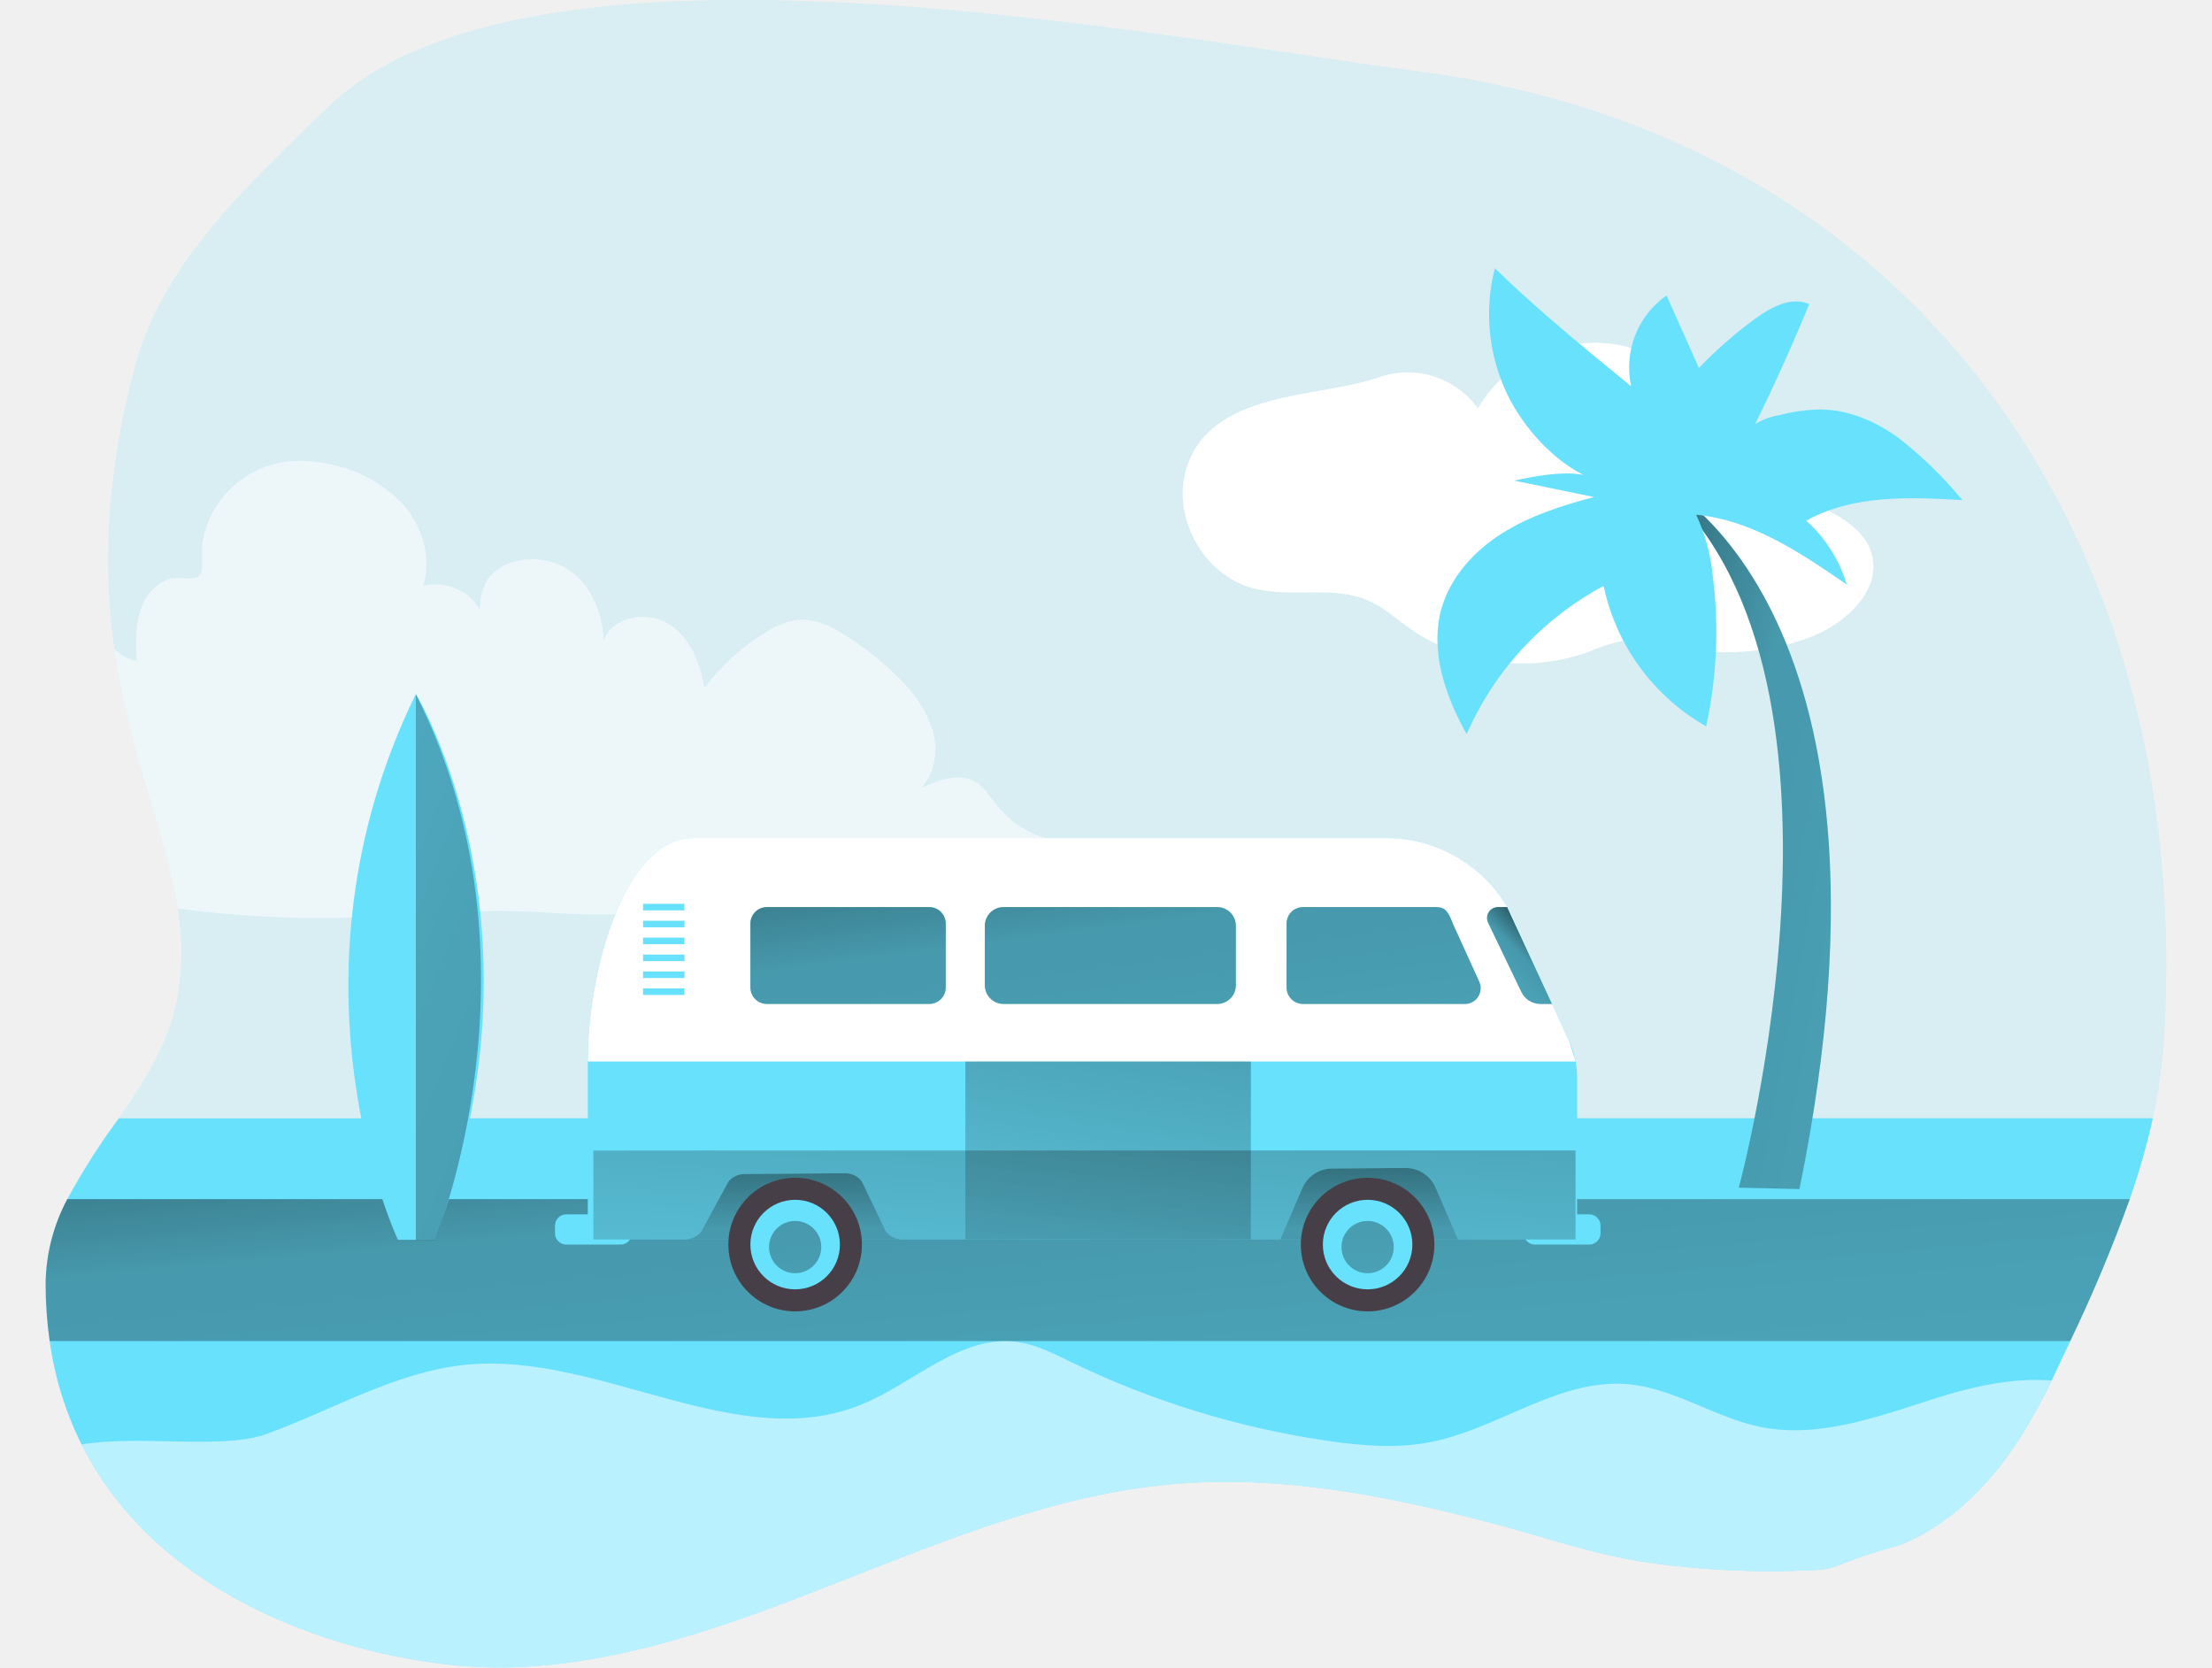
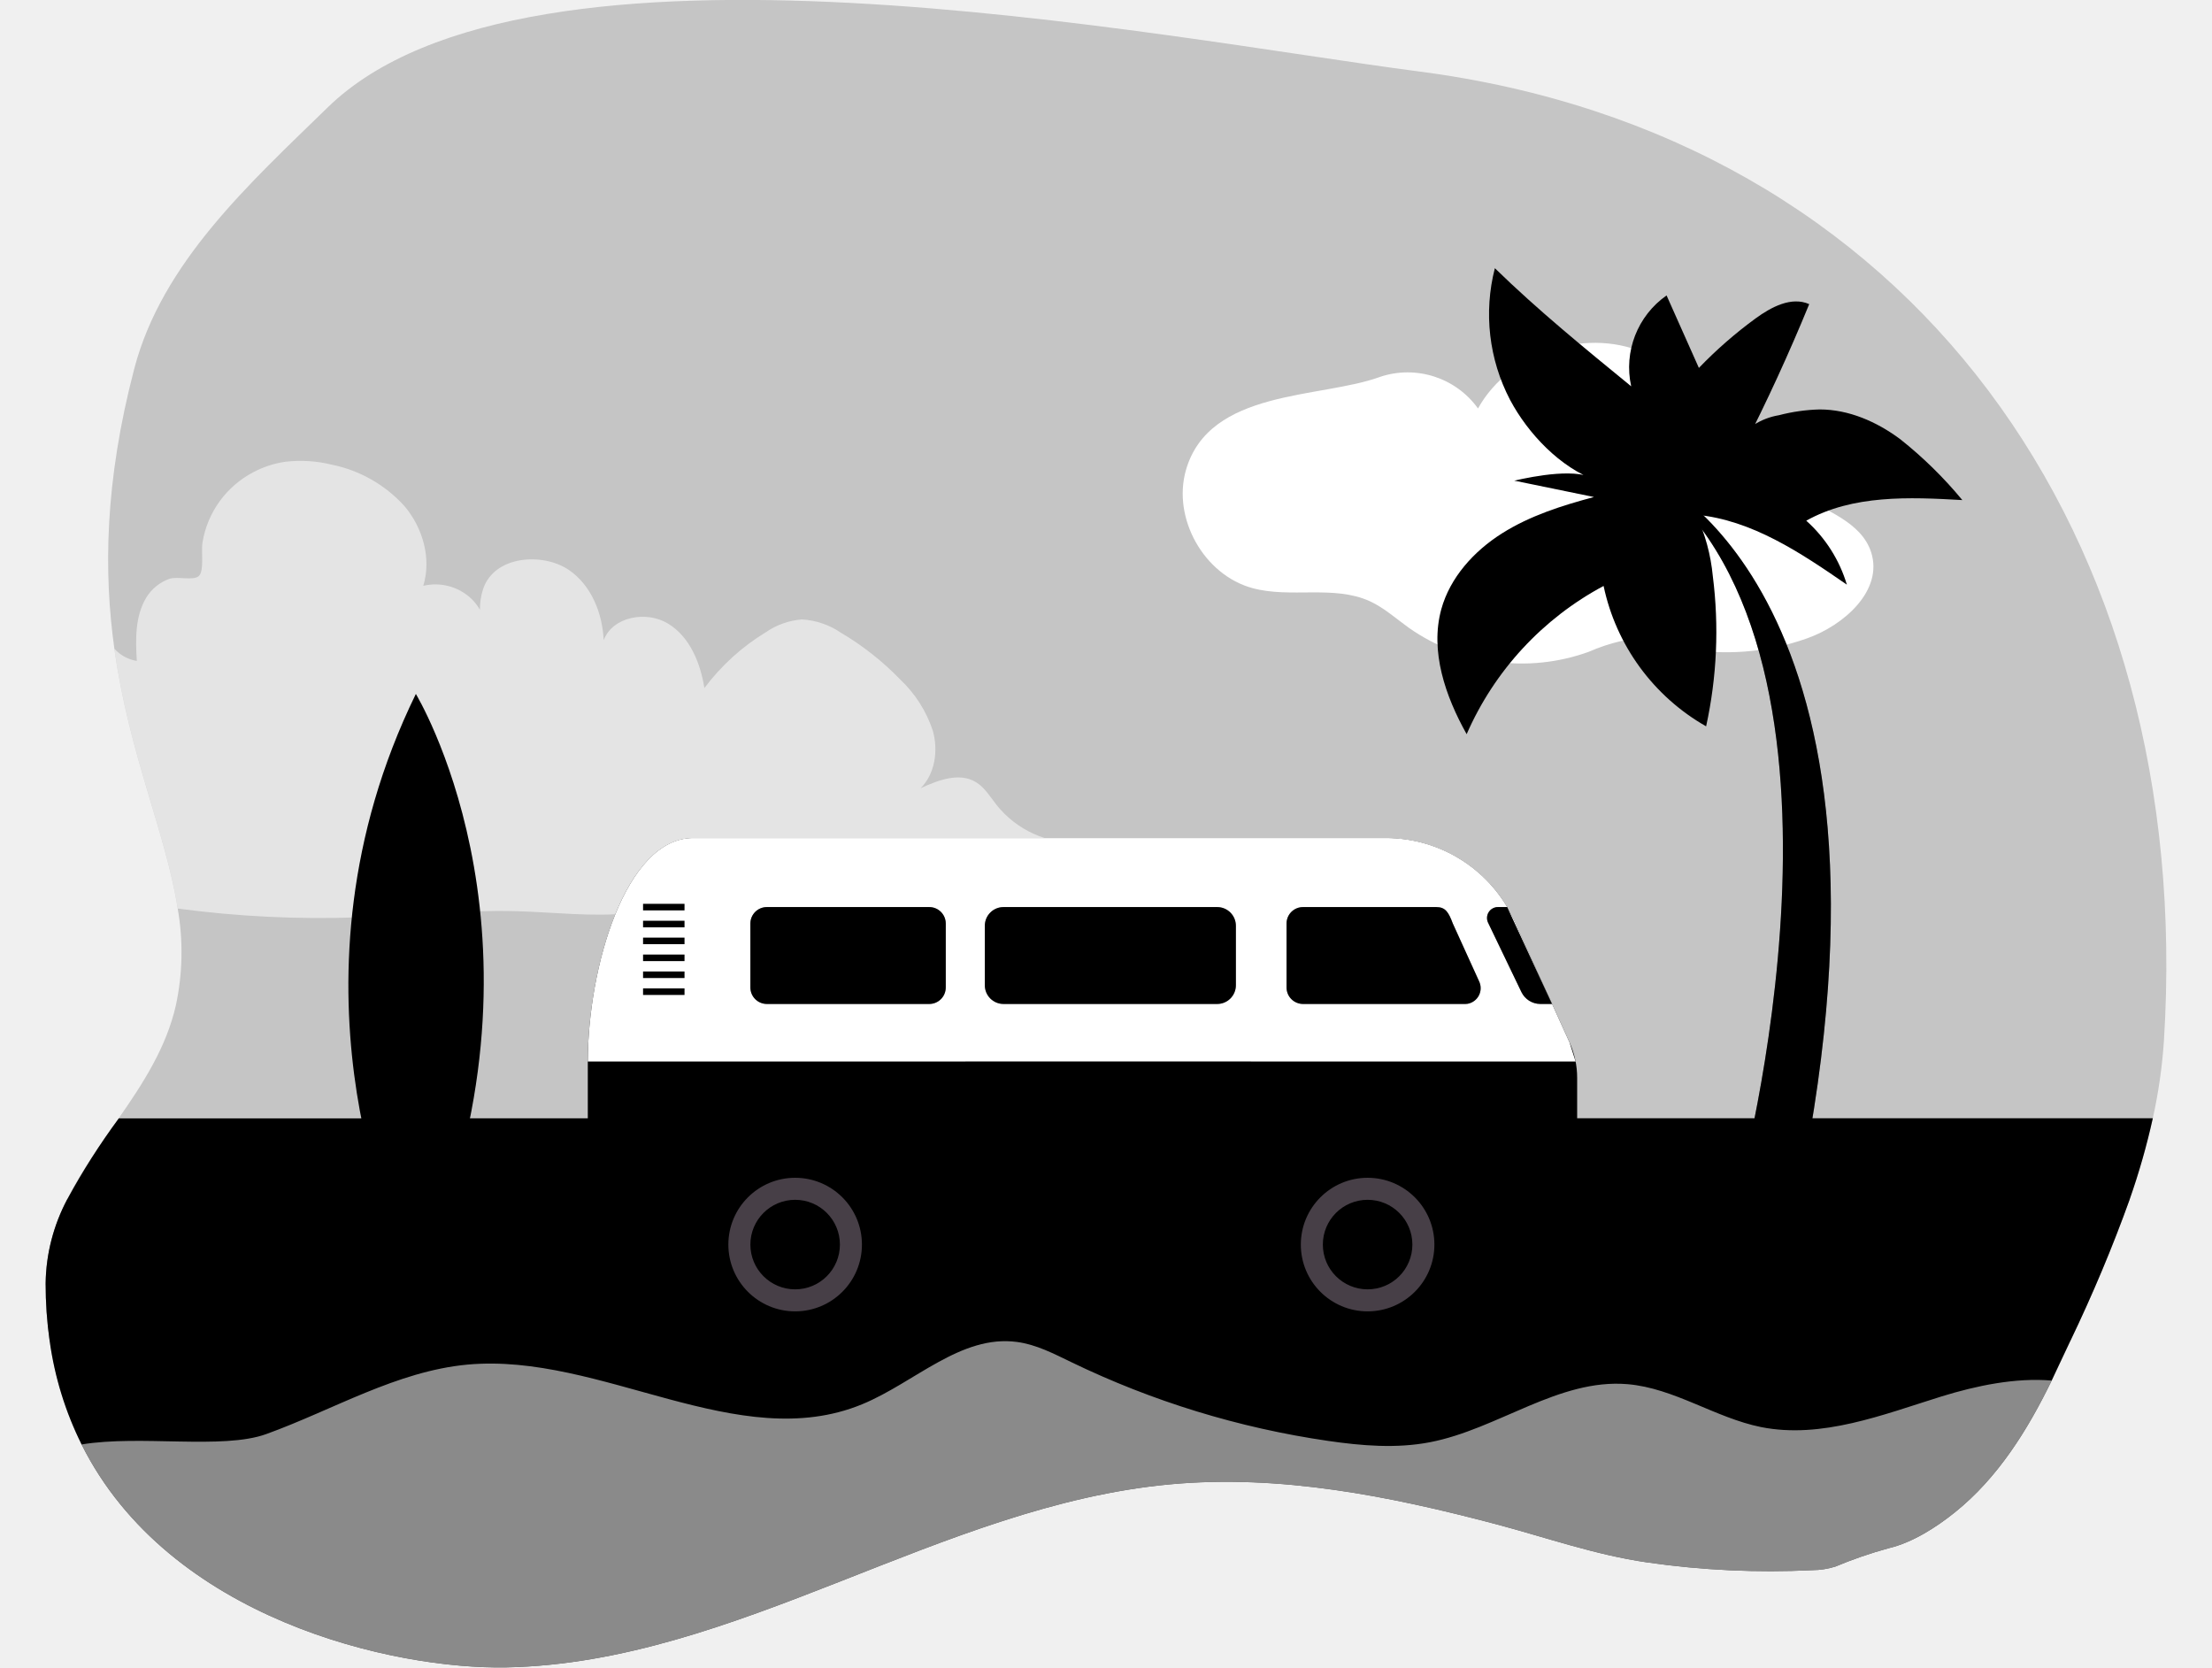
<svg xmlns="http://www.w3.org/2000/svg" xmlns:xlink="http://www.w3.org/1999/xlink" id="Layer_1" data-name="Layer 1" viewBox="0 0 345.82 271.86" width="406" height="306" class="illustration styles_illustrationTablet__1DWOa">
  <defs>
    <linearGradient id="linear-gradient" x1="196.94" y1="134.77" x2="231.97" y2="526.45" gradientUnits="userSpaceOnUse">
      <stop offset="0.01" />
      <stop offset="0.13" stop-opacity="0.69" />
      <stop offset="0.25" stop-opacity="0.32" />
      <stop offset="1" stop-opacity="0" />
    </linearGradient>
    <linearGradient id="linear-gradient-2" x1="168.34" y1="157.82" x2="168.34" y2="327.5" xlink:href="#linear-gradient" />
    <linearGradient id="linear-gradient-3" x1="209.95" y1="121.39" x2="228.54" y2="392.53" xlink:href="#linear-gradient" />
    <linearGradient id="linear-gradient-4" x1="117.04" y1="127.76" x2="135.62" y2="398.9" xlink:href="#linear-gradient" />
    <linearGradient id="linear-gradient-5" x1="120.65" y1="76.22" x2="162.04" y2="398.89" xlink:href="#linear-gradient" />
    <linearGradient id="linear-gradient-6" x1="242.57" y1="104.19" x2="283.96" y2="426.86" xlink:href="#linear-gradient" />
    <linearGradient id="linear-gradient-7" x1="162.72" y1="70.83" x2="204.11" y2="393.49" xlink:href="#linear-gradient" />
    <linearGradient id="linear-gradient-8" x1="182.32" y1="130.12" x2="164.67" y2="242" xlink:href="#linear-gradient" />
    <linearGradient id="linear-gradient-9" x1="285.74" y1="186.45" x2="252.52" y2="219.86" xlink:href="#linear-gradient" />
    <linearGradient id="linear-gradient-10" x1="209.93" y1="169.96" x2="202.33" y2="295.82" xlink:href="#linear-gradient" />
    <linearGradient id="linear-gradient-11" x1="218.26" y1="244.85" x2="-116.79" y2="111.39" xlink:href="#linear-gradient" />
    <linearGradient id="linear-gradient-12" x1="225.89" y1="159.97" x2="573.9" y2="224.16" xlink:href="#linear-gradient" />
  </defs>
-   <path d="M382.1,208.61a83.77,83.77,0,0,1-1.81,12.62c-3.13,14.38-9.59,28.18-15.9,41.51-4,8.52-9,16.85-16.4,22.74-3.05,2.45-6.92,4.92-10.77,5.83a70.68,70.68,0,0,0-8.71,3,12.84,12.84,0,0,1-3.76.58,140.51,140.51,0,0,1-26.88-1.26c-8.59-1.24-16.5-4.08-24.88-6.29-17.2-4.54-35-8.09-52.89-6.45-37.45,3.43-70.64,29.08-108.23,29.85-23.26.47-75.2-12.73-75.19-62.62,0-10.43,6.14-18.53,11.93-26.9,4-5.73,7.77-11.59,9.31-18.41a41.19,41.19,0,0,0,.3-15.75c-1.93-12.35-7.93-25.14-10.33-42.37-1.74-12.42-1.61-27.16,3.25-45.7,4.54-17.29,18.73-30.1,31.54-42.58C115.59,24.36,218,45,260.61,50.55,341.12,61,387.3,126.27,382.1,208.61Z" transform="translate(-36.68 -38.9)" fill="#68e1fd" opacity="0.18" style="isolation: isolate;" />
-   <path d="M380.29,221.23a114.22,114.22,0,0,1-3.76,13.19,243.75,243.75,0,0,1-9.7,23.14c-.81,1.73-1.63,3.46-2.44,5.18L363.8,264c-3.94,8.09-8.81,15.9-15.81,21.51-3.05,2.45-6.92,4.92-10.77,5.83a70.68,70.68,0,0,0-8.71,3,12.84,12.84,0,0,1-3.76.58,140.51,140.51,0,0,1-26.88-1.26c-8.59-1.24-16.5-4.08-24.88-6.29-17.2-4.54-35-8.09-52.89-6.45-37.45,3.43-70.64,29.08-108.23,29.85-18.49.37-55.09-7.89-69.33-36.35a54.63,54.63,0,0,1-5.2-16.84,66.05,66.05,0,0,1-.66-9.43,30.08,30.08,0,0,1,3.53-13.71,112.48,112.48,0,0,1,8.4-13.19Z" transform="translate(-36.68 -38.9)" fill="#68e1fd" />
+   <path d="M382.1,208.61a83.77,83.77,0,0,1-1.81,12.62c-3.13,14.38-9.59,28.18-15.9,41.51-4,8.52-9,16.85-16.4,22.74-3.05,2.45-6.92,4.92-10.77,5.83a70.68,70.68,0,0,0-8.71,3,12.84,12.84,0,0,1-3.76.58,140.51,140.51,0,0,1-26.88-1.26c-8.59-1.24-16.5-4.08-24.88-6.29-17.2-4.54-35-8.09-52.89-6.45-37.45,3.43-70.64,29.08-108.23,29.85-23.26.47-75.2-12.73-75.19-62.62,0-10.43,6.14-18.53,11.93-26.9,4-5.73,7.77-11.59,9.31-18.41a41.19,41.19,0,0,0,.3-15.75c-1.93-12.35-7.93-25.14-10.33-42.37-1.74-12.42-1.61-27.16,3.25-45.7,4.54-17.29,18.73-30.1,31.54-42.58C115.59,24.36,218,45,260.61,50.55,341.12,61,387.3,126.27,382.1,208.61Z" transform="translate(-36.68 -38.9)" fill="currentColor" opacity="0.18" style="isolation: isolate;" />
+   <path d="M380.29,221.23a114.22,114.22,0,0,1-3.76,13.19,243.75,243.75,0,0,1-9.7,23.14c-.81,1.73-1.63,3.46-2.44,5.18L363.8,264c-3.94,8.09-8.81,15.9-15.81,21.51-3.05,2.45-6.92,4.92-10.77,5.83a70.68,70.68,0,0,0-8.71,3,12.84,12.84,0,0,1-3.76.58,140.51,140.51,0,0,1-26.88-1.26c-8.59-1.24-16.5-4.08-24.88-6.29-17.2-4.54-35-8.09-52.89-6.45-37.45,3.43-70.64,29.08-108.23,29.85-18.49.37-55.09-7.89-69.33-36.35a54.63,54.63,0,0,1-5.2-16.84,66.05,66.05,0,0,1-.66-9.43,30.08,30.08,0,0,1,3.53-13.71,112.48,112.48,0,0,1,8.4-13.19Z" transform="translate(-36.68 -38.9)" fill="currentColor" />
  <path d="M376.53,234.42a243.75,243.75,0,0,1-9.7,23.14H37.34a66.05,66.05,0,0,1-.66-9.43,30.08,30.08,0,0,1,3.53-13.71Z" transform="translate(-36.68 -38.9)" fill="url(#linear-gradient)" />
  <path d="M205.22,176.3c-6.8,6.75-17.07,8.61-26.65,8.57s-19.21-1.65-28.71-.4c-6.08.8-12,2.74-18.06,3.34s-12.23-.17-18.36-.34c-8.57-.23-17.12.72-25.69,1a174.58,174.58,0,0,1-29.53-1.43c-1.93-12.35-7.93-25.14-10.33-42.37a6.28,6.28,0,0,0,3.66,2c-.22-3.53-.29-7.28,1.53-10.31a7.27,7.27,0,0,1,3.78-3.08c1.29-.44,3.85.34,4.78-.44s.39-4.11.61-5.43a15.81,15.81,0,0,1,8.31-11.52,15.82,15.82,0,0,1,5.23-1.7,21.18,21.18,0,0,1,7.52.47,21.84,21.84,0,0,1,11.88,6.76c3,3.54,4.43,8.54,3.07,13a8.54,8.54,0,0,1,7.87,2.13,8.13,8.13,0,0,1,1.37,1.78A10.68,10.68,0,0,1,108,135c1.79-5.53,9.73-6.06,14-3.17,3.64,2.49,5.47,7,5.68,11.45,1.47-3.87,7-4.85,10.53-2.68s5.24,6.4,5.89,10.49A35.79,35.79,0,0,1,154.1,142,12,12,0,0,1,160,139.9a12.51,12.51,0,0,1,6.32,2.14,46.08,46.08,0,0,1,9.71,7.65,20.24,20.24,0,0,1,5.33,8.38c.89,3.22.36,7-2,9.35,2.86-1.32,6.31-2.63,9-1,1.46.87,2.35,2.42,3.4,3.75A16.39,16.39,0,0,0,205.22,176.3Z" transform="translate(-36.68 -38.9)" fill="#fff" opacity="0.54" />
-   <path d="M94.13,241.05s-20-42.09,2.92-89c0,0,22.7,37.31,3.1,89Z" transform="translate(-36.68 -38.9)" fill="#68e1fd" />
-   <rect x="102.68" y="188.96" width="131.32" height="13.13" fill="#68e1fd" />
+   <path d="M94.13,241.05s-20-42.09,2.92-89c0,0,22.7,37.31,3.1,89Z" transform="translate(-36.68 -38.9)" fill="currentColor" />
+   <rect x="102.68" y="188.96" width="131.32" height="13.13" fill="currentColor" />
  <rect x="102.68" y="188.96" width="131.32" height="13.13" fill="url(#linear-gradient-2)" />
-   <path d="M286.42,214.63V241H267l-3.67-8.47a5.3,5.3,0,0,0-4.9-3.19l-12,.09a5.29,5.29,0,0,0-4.83,3.22L238,241H176.41a3.49,3.49,0,0,1-2.74-1.34l-3.91-8.16a3.34,3.34,0,0,0-2.71-1.3l-16.49.13a3.36,3.36,0,0,0-2.55,1.25l-4.42,8.12a3.49,3.49,0,0,1-2.71,1.3H125.09V212c0-15.21,6.13-36.44,17.17-36.44H255.18a23,23,0,0,1,21,13.49l9,19.82A14,14,0,0,1,286.42,214.63Z" transform="translate(-36.68 -38.9)" fill="#68e1fd" />
-   <rect x="83.06" y="198" width="12.53" height="4.93" rx="1.84" fill="#68e1fd" />
-   <rect x="241.02" y="198" width="12.53" height="4.93" rx="1.84" fill="#68e1fd" />
+   <path d="M286.42,214.63V241H267l-3.67-8.47a5.3,5.3,0,0,0-4.9-3.19l-12,.09a5.29,5.29,0,0,0-4.83,3.22L238,241H176.41a3.49,3.49,0,0,1-2.74-1.34l-3.91-8.16a3.34,3.34,0,0,0-2.71-1.3l-16.49.13a3.36,3.36,0,0,0-2.55,1.25l-4.42,8.12a3.49,3.49,0,0,1-2.71,1.3H125.09V212c0-15.21,6.13-36.44,17.17-36.44H255.18a23,23,0,0,1,21,13.49l9,19.82A14,14,0,0,1,286.42,214.63Z" transform="translate(-36.68 -38.9)" fill="currentColor" />
+   <rect x="83.06" y="198" width="12.53" height="4.93" rx="1.84" fill="currentColor" />
+   <rect x="241.02" y="198" width="12.53" height="4.93" rx="1.84" fill="currentColor" />
  <circle cx="215.57" cy="202.93" r="10.89" fill="#473f47" />
-   <circle cx="215.57" cy="202.93" r="7.3" fill="#68e1fd" />
+   <circle cx="215.57" cy="202.93" r="7.3" fill="currentColor" />
  <circle cx="215.57" cy="203.34" r="4.26" fill="url(#linear-gradient-3)" />
  <circle cx="122.22" cy="202.93" r="10.89" fill="#473f47" />
-   <circle cx="122.22" cy="202.93" r="7.3" fill="#68e1fd" />
+   <circle cx="122.22" cy="202.93" r="7.3" fill="currentColor" />
  <circle cx="122.22" cy="203.34" r="4.26" fill="url(#linear-gradient-4)" />
  <path d="M285.17,208.85l1,3.13H125.09c0-15.21,6.13-36.44,17.17-36.44H255.18a23,23,0,0,1,21,13.49Z" transform="translate(-36.68 -38.9)" fill="#fff" />
-   <rect x="97.42" y="147.37" width="6.76" height="1.07" fill="#68e1fd" />
-   <rect x="97.42" y="150.13" width="6.76" height="1.07" fill="#68e1fd" />
-   <rect x="97.42" y="152.88" width="6.76" height="1.07" fill="#68e1fd" />
-   <rect x="97.42" y="155.64" width="6.76" height="1.07" fill="#68e1fd" />
-   <rect x="97.42" y="158.4" width="6.76" height="1.07" fill="#68e1fd" />
-   <rect x="97.42" y="161.16" width="6.76" height="1.07" fill="#68e1fd" />
-   <rect x="114.92" y="147.9" width="31.86" height="15.8" rx="2.69" fill="#68e1fd" />
-   <path d="M268.2,202.6H241.72a2.69,2.69,0,0,1-2.69-2.7V189.49a2.68,2.68,0,0,1,2.69-2.69h21.74c1.49,0,2,.85,2.69,2.69l4.28,9.41a2.59,2.59,0,0,1-1.87,3.67A2.19,2.19,0,0,1,268.2,202.6Z" transform="translate(-36.68 -38.9)" fill="#68e1fd" />
-   <rect x="153.15" y="147.9" width="40.94" height="15.8" rx="3.05" fill="#68e1fd" />
+   <rect x="97.42" y="147.37" width="6.76" height="1.07" fill="currentColor" />
+   <rect x="97.42" y="150.13" width="6.76" height="1.07" fill="currentColor" />
+   <rect x="97.42" y="152.88" width="6.76" height="1.07" fill="currentColor" />
+   <rect x="97.42" y="155.64" width="6.76" height="1.07" fill="currentColor" />
+   <rect x="97.42" y="158.4" width="6.76" height="1.07" fill="currentColor" />
+   <rect x="97.42" y="161.16" width="6.76" height="1.07" fill="currentColor" />
+   <rect x="114.92" y="147.9" width="31.86" height="15.8" rx="2.69" fill="currentColor" />
+   <path d="M268.2,202.6H241.72a2.69,2.69,0,0,1-2.69-2.7V189.49a2.68,2.68,0,0,1,2.69-2.69h21.74c1.49,0,2,.85,2.69,2.69l4.28,9.41a2.59,2.59,0,0,1-1.87,3.67A2.19,2.19,0,0,1,268.2,202.6Z" transform="translate(-36.68 -38.9)" fill="currentColor" />
+   <rect x="153.15" y="147.9" width="40.94" height="15.8" rx="3.05" fill="currentColor" />
  <rect x="114.92" y="147.9" width="31.86" height="15.8" rx="2.69" fill="url(#linear-gradient-5)" />
  <path d="M268.2,202.6H241.72a2.69,2.69,0,0,1-2.69-2.7V189.49a2.68,2.68,0,0,1,2.69-2.69h21.74c1.49,0,2,.85,2.69,2.69l4.28,9.41a2.59,2.59,0,0,1-1.87,3.67A2.19,2.19,0,0,1,268.2,202.6Z" transform="translate(-36.68 -38.9)" fill="url(#linear-gradient-6)" />
  <rect x="153.15" y="147.9" width="40.94" height="15.8" rx="3.05" fill="url(#linear-gradient-7)" />
-   <path d="M88.41,182.51h1.34a1.62,1.62,0,0,1,1.62,1.62v9.15a1.62,1.62,0,0,1-1.62,1.62H88.41a0,0,0,0,1,0,0V182.51A0,0,0,0,1,88.41,182.51Z" fill="#68e1fd" />
+   <path d="M88.41,182.51h1.34a1.62,1.62,0,0,1,1.62,1.62v9.15a1.62,1.62,0,0,1-1.62,1.62H88.41a0,0,0,0,1,0,0V182.51A0,0,0,0,1,88.41,182.51Z" fill="currentColor" />
  <rect x="149.98" y="173.08" width="46.55" height="29" fill="url(#linear-gradient-8)" />
-   <path d="M282.32,202.6h-1.91a3.43,3.43,0,0,1-3.08-1.94l-5.44-11.32a1.78,1.78,0,0,1,1.6-2.54H275Z" transform="translate(-36.68 -38.9)" fill="#68e1fd" />
+   <path d="M282.32,202.6h-1.91a3.43,3.43,0,0,1-3.08-1.94l-5.44-11.32a1.78,1.78,0,0,1,1.6-2.54H275Z" transform="translate(-36.68 -38.9)" fill="currentColor" />
  <path d="M282.32,202.6h-1.91a3.43,3.43,0,0,1-3.08-1.94l-5.44-11.32a1.78,1.78,0,0,1,1.6-2.54H275Z" transform="translate(-36.68 -38.9)" fill="url(#linear-gradient-9)" />
  <path d="M286.16,226.48V241H267l-3.67-8.47a5.3,5.3,0,0,0-4.9-3.19l-12,.09a5.29,5.29,0,0,0-4.83,3.22L238,241H176.41a3.49,3.49,0,0,1-2.74-1.34l-3.91-8.16a3.34,3.34,0,0,0-2.71-1.3l-16.49.13a3.36,3.36,0,0,0-2.55,1.25l-4.42,8.12a3.49,3.49,0,0,1-2.71,1.3H126v-14.5Z" transform="translate(-36.68 -38.9)" fill="url(#linear-gradient-10)" />
  <path d="M97.05,152.08v89h3.1S119,195.72,97.05,152.08Z" transform="translate(-36.68 -38.9)" fill="url(#linear-gradient-11)" />
  <path d="M222.63,115.53c-2.26,7.88,2.93,17.11,10.83,19.26,6.24,1.7,13.27-.54,19.15,2.14,2.35,1.08,4.3,2.86,6.4,4.36a32.09,32.09,0,0,0,29.27,3.9,30.19,30.19,0,0,1,5.27-1.76c3.25-.56,6.54.49,9.78,1.11a39.24,39.24,0,0,0,20.6-1.56c6.07-2.16,12.39-7.83,10.44-14-1.59-5-7.5-6.83-12-9.56-9.49-5.78-14.25-17.68-24.2-22.61-9.64-4.78-22.7-.71-27.92,8.69a14.14,14.14,0,0,0-16-5.14C244.55,103.91,226.44,102.31,222.63,115.53Z" transform="translate(-36.68 -38.9)" fill="#fff" />
-   <path d="M312.78,232.55S336.05,147,298.89,116.88c0,0,43.49,19.36,23.78,115.9Z" transform="translate(-36.68 -38.9)" fill="#68e1fd" />
+   <path d="M312.78,232.55S336.05,147,298.89,116.88c0,0,43.49,19.36,23.78,115.9Z" transform="translate(-36.68 -38.9)" fill="currentColor" />
  <path d="M312.78,232.55S336.05,147,298.89,116.88c0,0,43.49,19.36,23.78,115.9Z" transform="translate(-36.68 -38.9)" fill="url(#linear-gradient-12)" />
-   <path d="M275.48,104.1A30.14,30.14,0,0,1,273,82.63c7,6.83,14.64,13.05,22.23,19.26A14.32,14.32,0,0,1,301,87.07l5.27,11.82a70.7,70.7,0,0,1,9.23-8.06c2.56-1.87,5.86-3.63,8.76-2.34q-4.92,12-10.79,23.5a4,4,0,0,1,1.75-3.81,10.89,10.89,0,0,1,4.11-1.58,29.3,29.3,0,0,1,6.64-.94c4.74,0,9.3,2,13.12,4.84a67.57,67.57,0,0,1,10.14,9.94c-8.67-.5-17.88-.88-25.45,3.36a22.74,22.74,0,0,1,6.62,10.43c-7.52-5.19-15.48-10.55-24.57-11.4a30.61,30.61,0,0,1,2.71,10,72.06,72.06,0,0,1-1.09,24.5,34.53,34.53,0,0,1-16.72-22.89,50.15,50.15,0,0,0-22.33,24.17c-3.47-6.2-6-13.51-4.14-20.36,1.44-5.21,5.33-9.49,9.9-12.38s9.8-4.54,15-5.93l-13-2.67c3.12-.71,10.76-2.24,13.43,0C283.65,115.14,278.41,109.61,275.48,104.1Z" transform="translate(-36.68 -38.9)" fill="#68e1fd" />
+   <path d="M275.48,104.1A30.14,30.14,0,0,1,273,82.63c7,6.83,14.64,13.05,22.23,19.26A14.32,14.32,0,0,1,301,87.07l5.27,11.82a70.7,70.7,0,0,1,9.23-8.06c2.56-1.87,5.86-3.63,8.76-2.34q-4.92,12-10.79,23.5a4,4,0,0,1,1.75-3.81,10.89,10.89,0,0,1,4.11-1.58,29.3,29.3,0,0,1,6.64-.94c4.74,0,9.3,2,13.12,4.84a67.57,67.57,0,0,1,10.14,9.94c-8.67-.5-17.88-.88-25.45,3.36a22.74,22.74,0,0,1,6.62,10.43c-7.52-5.19-15.48-10.55-24.57-11.4a30.61,30.61,0,0,1,2.71,10,72.06,72.06,0,0,1-1.09,24.5,34.53,34.53,0,0,1-16.72-22.89,50.15,50.15,0,0,0-22.33,24.17c-3.47-6.2-6-13.51-4.14-20.36,1.44-5.21,5.33-9.49,9.9-12.38s9.8-4.54,15-5.93l-13-2.67c3.12-.71,10.76-2.24,13.43,0C283.65,115.14,278.41,109.61,275.48,104.1Z" transform="translate(-36.68 -38.9)" fill="currentColor" />
  <path d="M363.8,264c-3.94,8.09-8.81,15.9-15.81,21.51-3.05,2.45-6.92,4.92-10.77,5.83a70.68,70.68,0,0,0-8.71,3,12.84,12.84,0,0,1-3.76.58,140.51,140.51,0,0,1-26.88-1.26c-8.59-1.24-16.5-4.08-24.88-6.29-17.2-4.54-35-8.09-52.89-6.45-37.45,3.43-70.64,29.08-108.23,29.85-18.49.37-55.09-7.89-69.33-36.35,9.61-1.59,23,.88,30.11-1.69,10.93-3.95,21.25-10.25,32.82-11.33,21.8-2,44.13,14.82,64.37,6.46,8.54-3.52,16.1-11.39,25.25-10.15,3.14.42,6,1.92,8.86,3.3a143.44,143.44,0,0,0,41.85,12.83c5.5.8,11.14,1.27,16.6.22,11.08-2.13,21-10.41,32.22-9.47,7.63.64,14.29,5.48,21.8,7,9.87,1.95,19.8-2,29.42-5C351.58,264.82,357.89,263.51,363.8,264Z" transform="translate(-36.68 -38.9)" fill="#fff" opacity="0.54" />
</svg>
